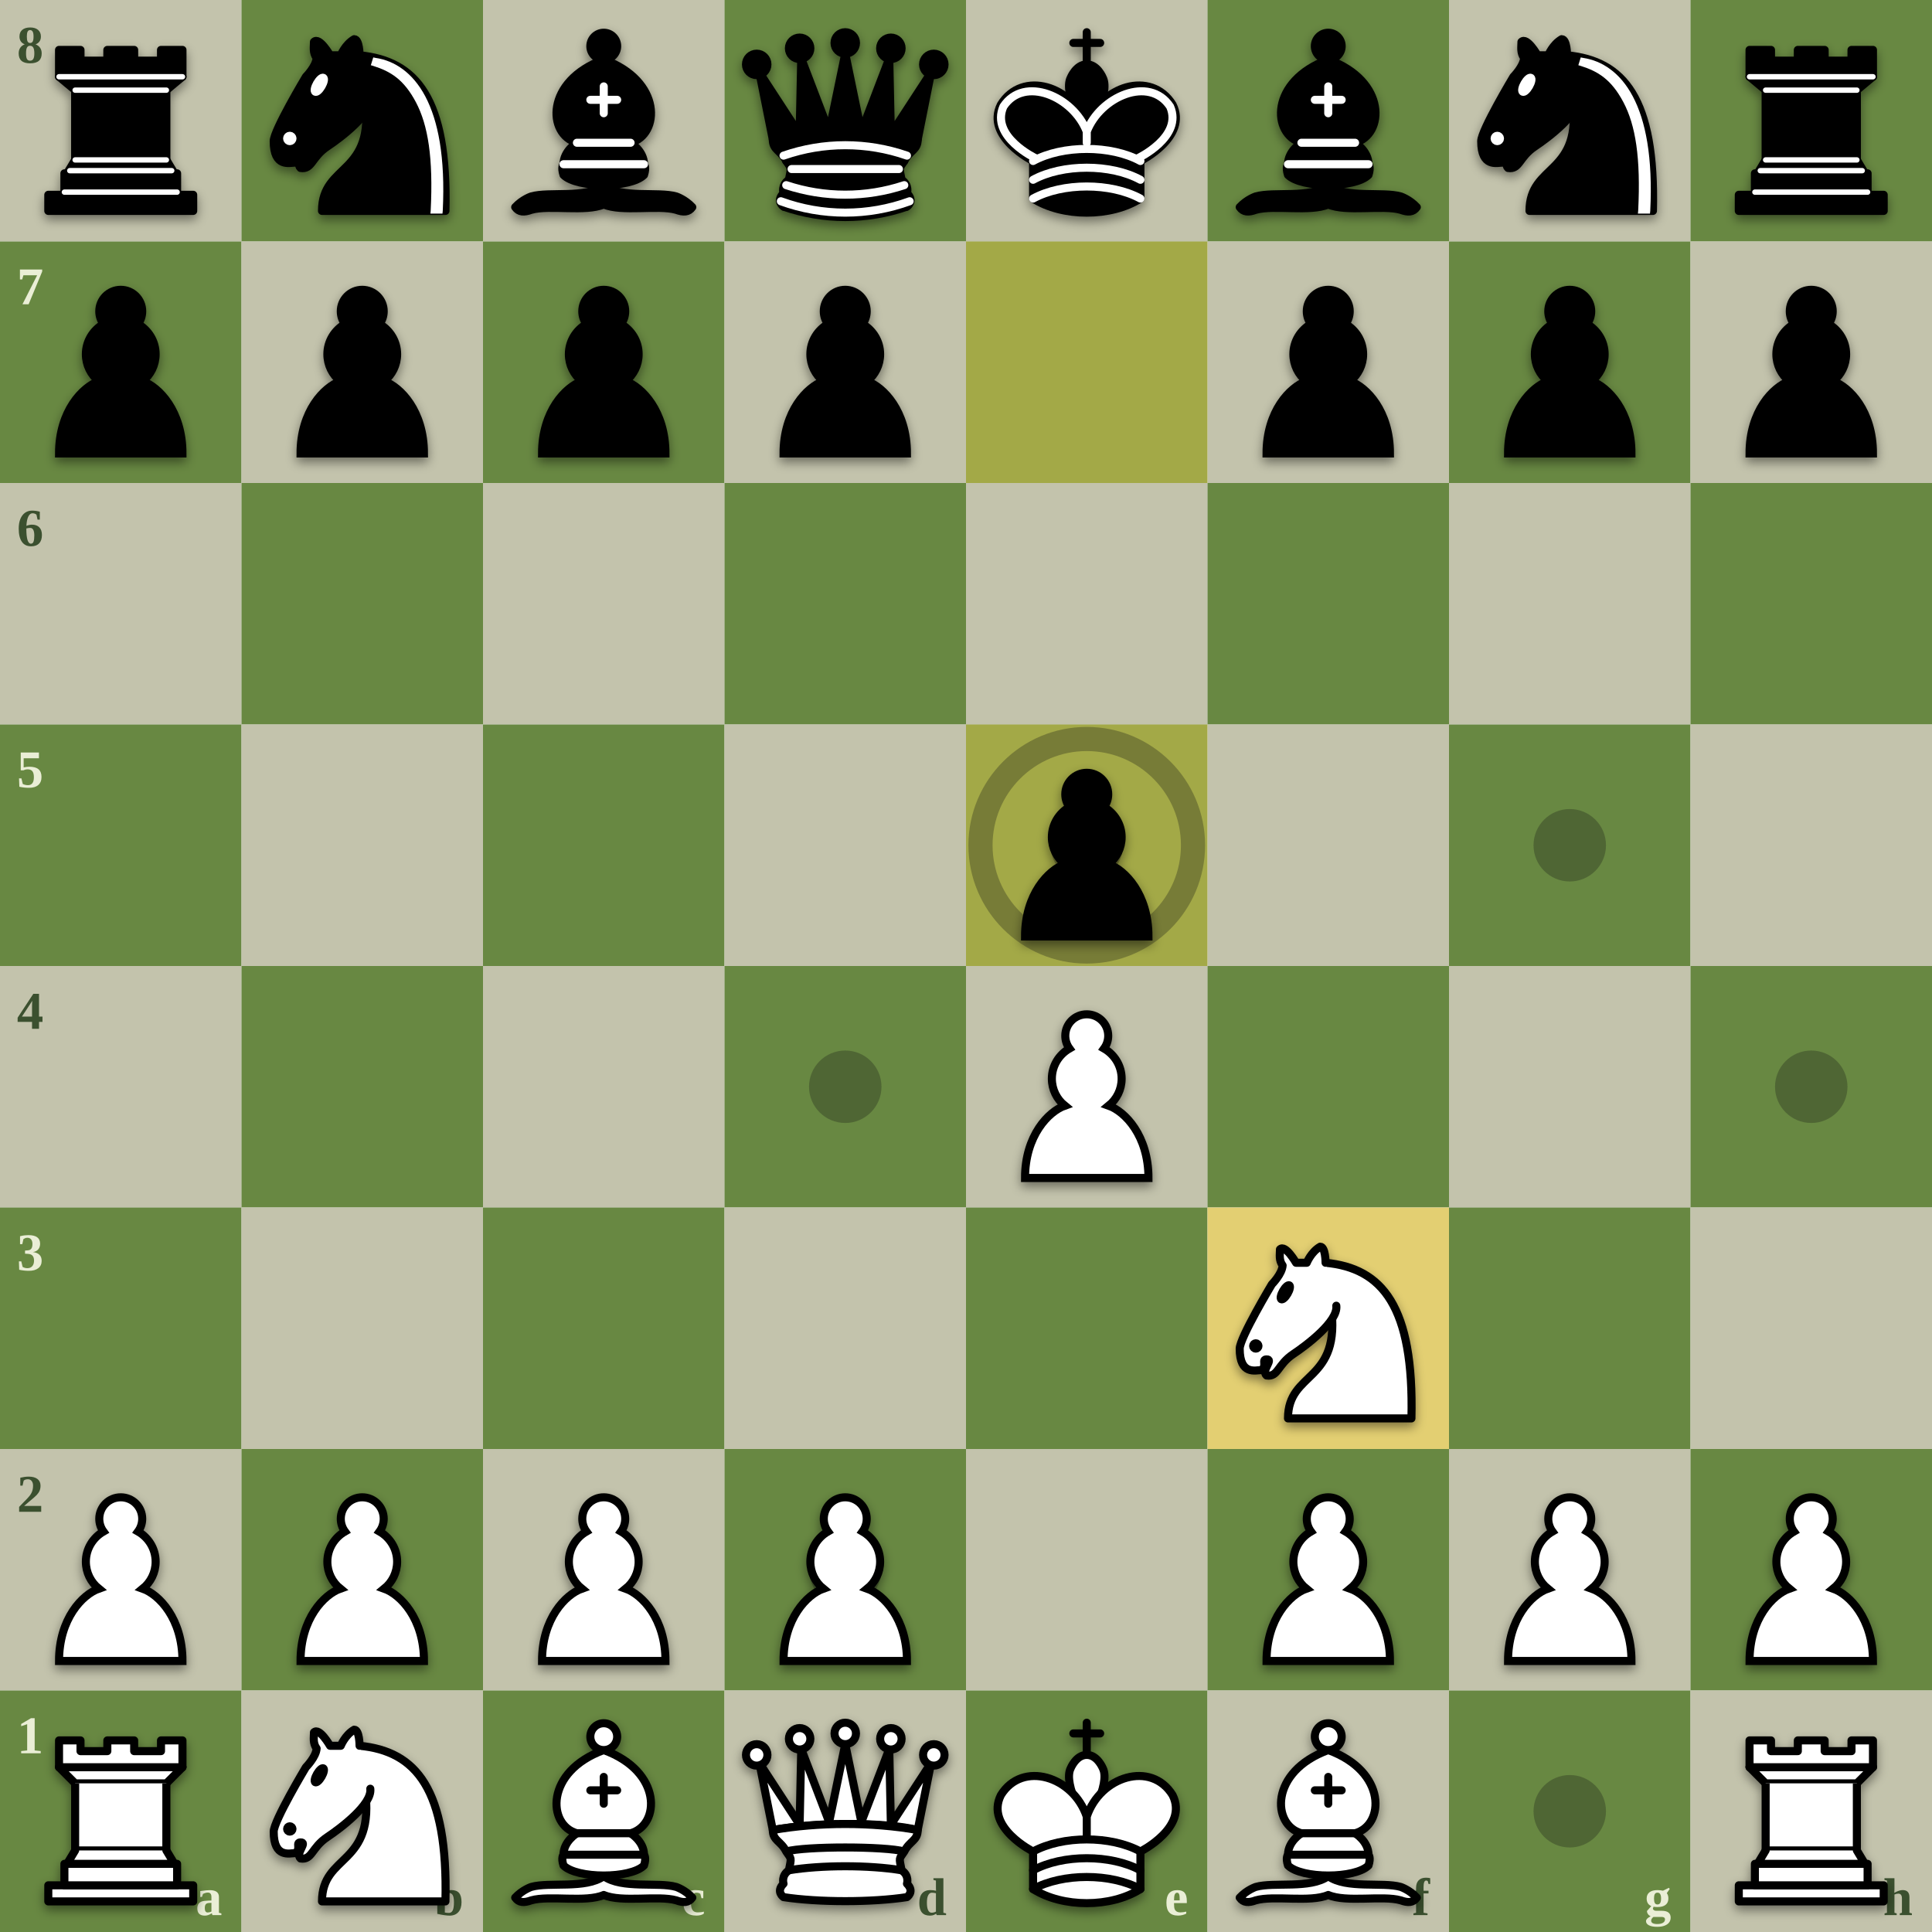
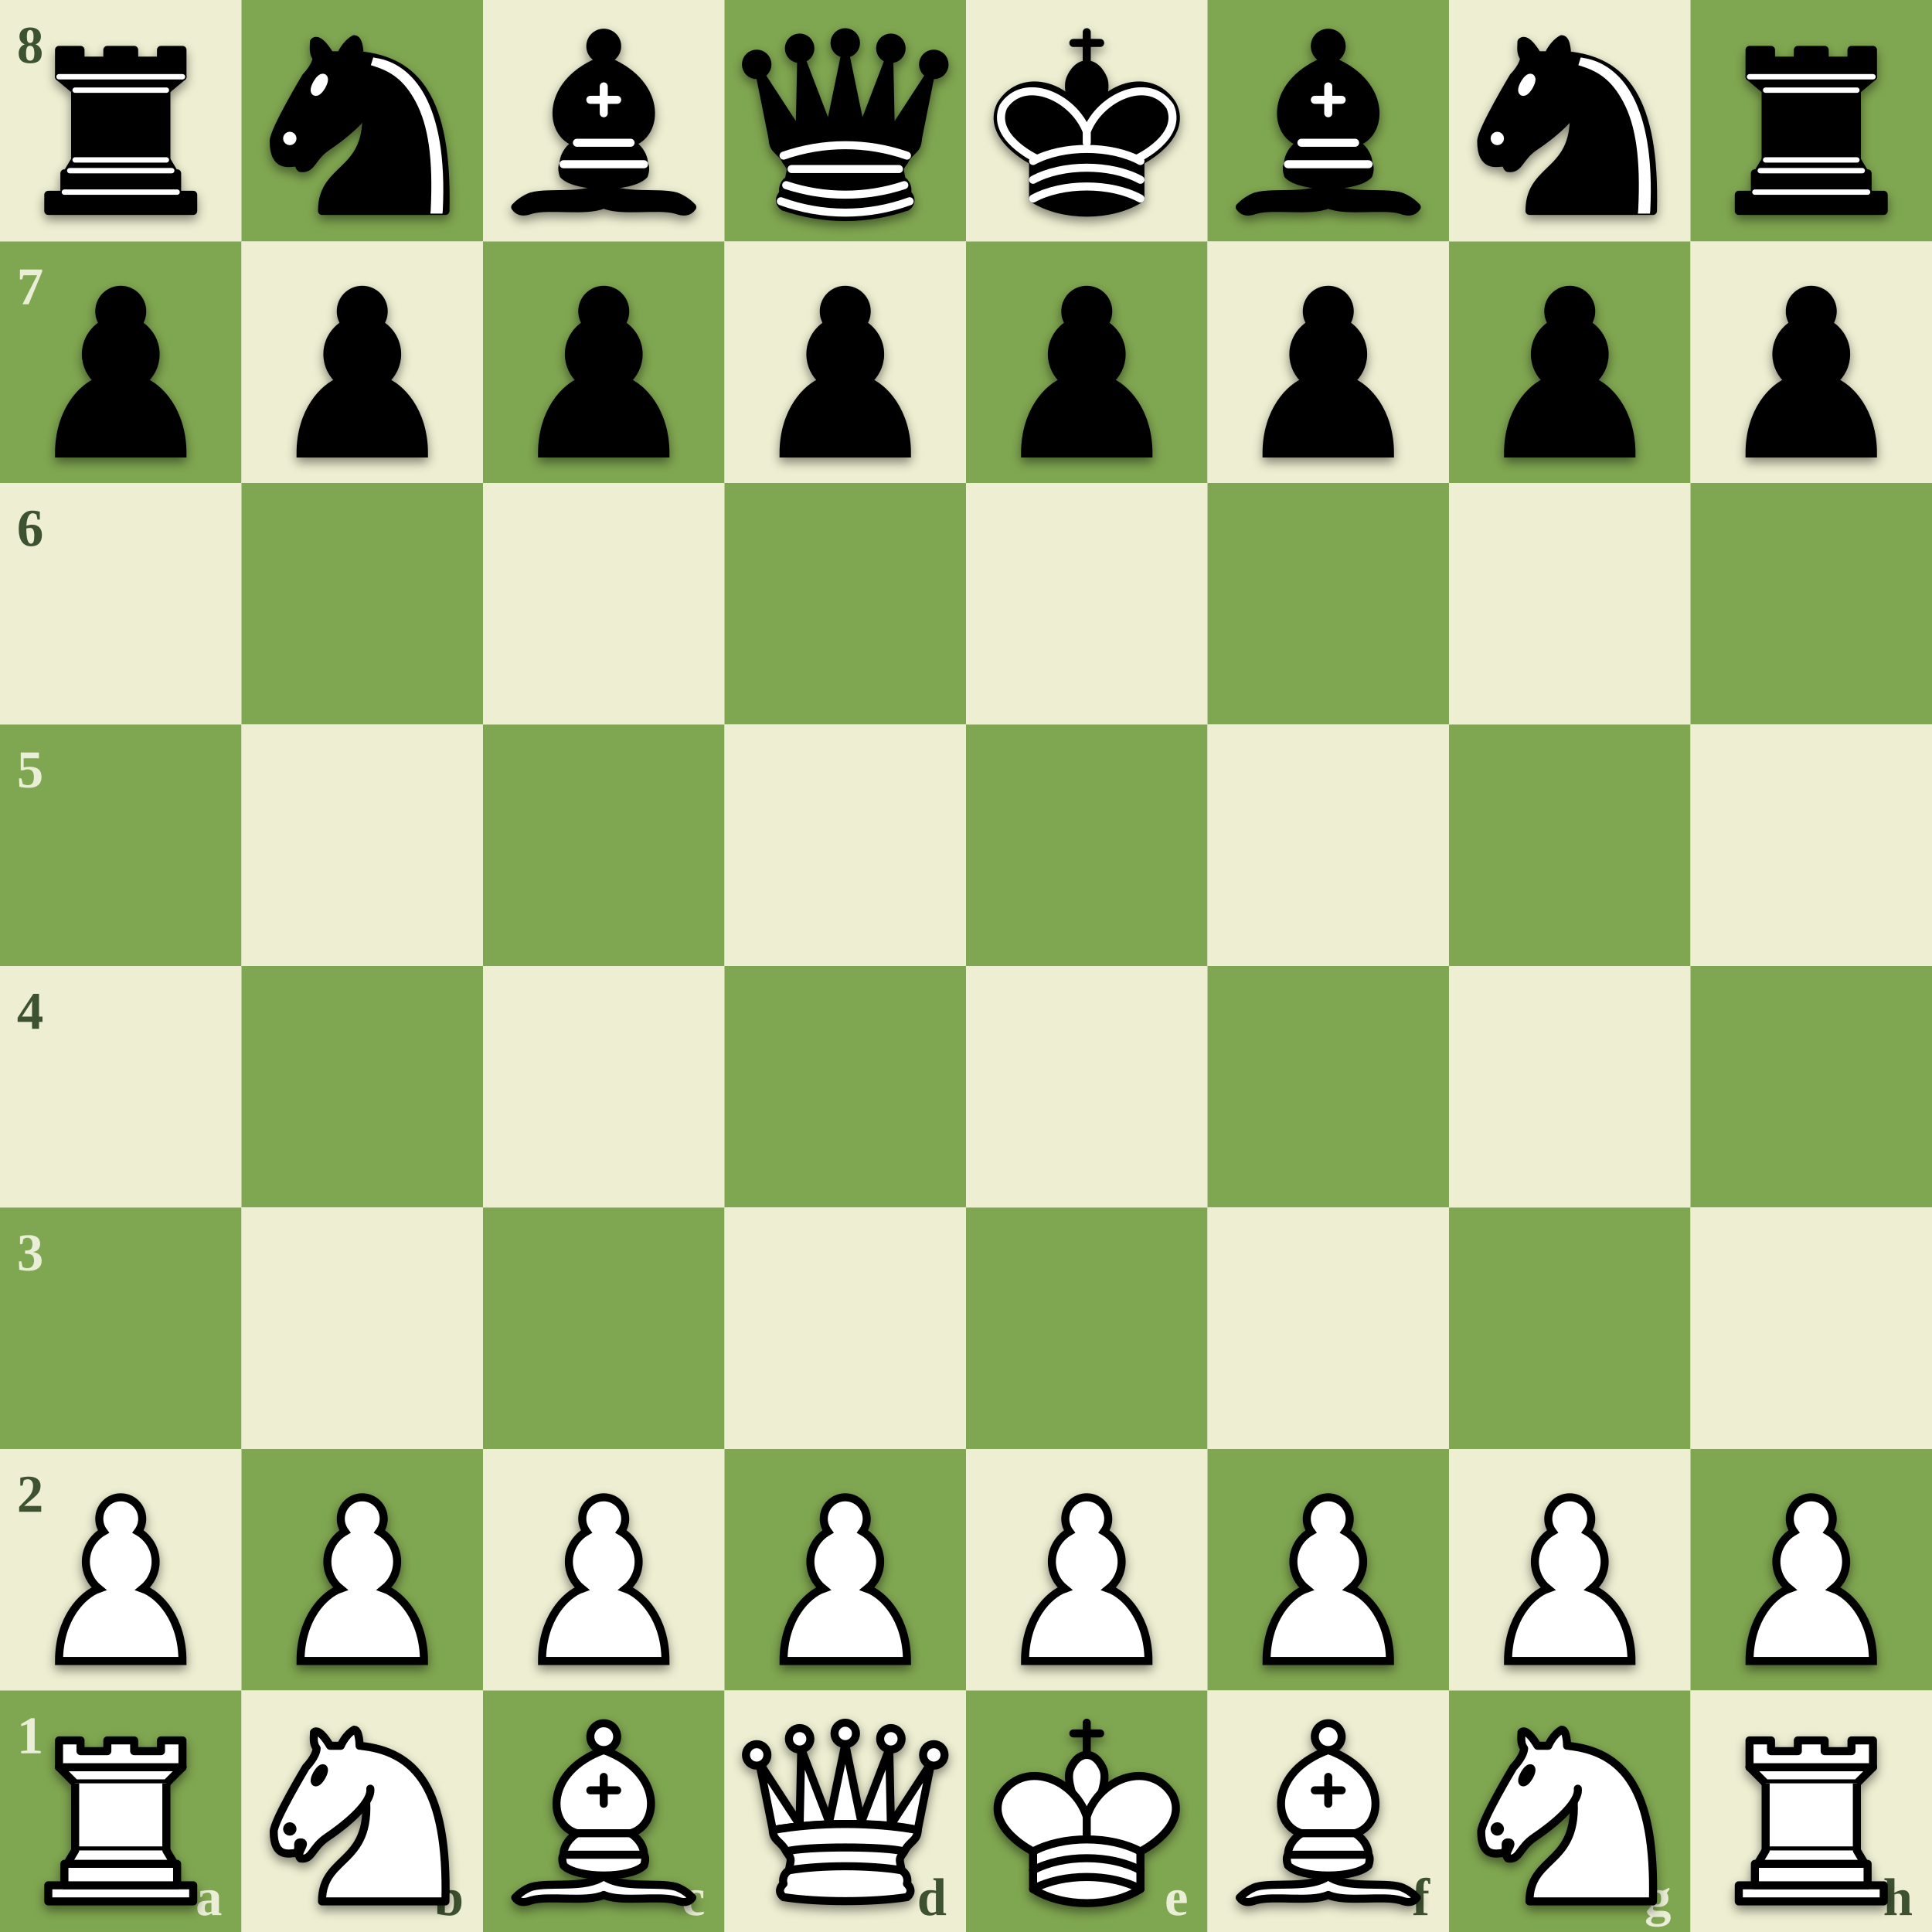
<svg xmlns="http://www.w3.org/2000/svg" viewBox="0 0 800 800" class="board-svg">
  <defs>
    <symbol id="pwk" viewBox="0 0 45 45">
      <g fill="none" fill-rule="evenodd" stroke="#000" stroke-linecap="round" stroke-linejoin="round" stroke-width="1.5">
        <path stroke-linejoin="miter" d="M22.5 11.63V6M20 8h5" />
        <path fill="#fff" stroke-linecap="butt" stroke-linejoin="miter" d="M22.5 25s4.5-7.5 3-10.5c0 0-1-2.5-3-2.5s-3 2.5-3 2.5c-1.5 3 3 10.5 3 10.5" />
        <path fill="#fff" d="M12.5 37c5.5 3.5 14.5 3.5 20 0v-7s9-4.5 6-10.5c-4-6.5-13.5-3.5-16 4V27v-3.5c-2.5-7.5-12-10.5-16-4-3 6 6 10.5 6 10.5v7" />
        <path d="M12.5 30c5.5-3 14.5-3 20 0m-20 3.5c5.5-3 14.5-3 20 0m-20 3.5c5.5-3 14.5-3 20 0" />
      </g>
    </symbol>
    <symbol id="pwq" viewBox="0 0 45 45">
      <g style="fill:#ffffff;stroke:#000000;stroke-width:1.5;stroke-linejoin:round">
        <path d="M 9,26 C 17.5,24.5 30,24.5 36,26 L 38.5,13.5 L 31,25 L 30.7,10.9 L 25.5,24.5 L 22.5,10 L 19.5,24.5 L 14.3,10.9 L 14,25 L 6.5,13.5 L 9,26 z" />
        <path d="M 9,26 C 9,28 10.5,28 11.5,30 C 12.5,31.5 12.5,31 12,33.5 C 10.5,34.5 11,36 11,36 C 9.5,37.5 11,38.5 11,38.5 C 17.5,39.5 27.5,39.5 34,38.5 C 34,38.5 35.5,37.5 34,36 C 34,36 34.5,34.5 33,33.5 C 32.5,31 32.5,31.5 33.5,30 C 34.5,28 36,28 36,26 C 27.5,24.5 17.5,24.5 9,26 z" />
        <path d="M 11.5,30 C 15,29 30,29 33.5,30" style="fill:none" />
        <path d="M 12,33.5 C 18,32.5 27,32.5 33,33.5" style="fill:none" />
        <circle cx="6" cy="12" r="2" />
        <circle cx="14" cy="9" r="2" />
        <circle cx="22.5" cy="8" r="2" />
        <circle cx="31" cy="9" r="2" />
        <circle cx="39" cy="12" r="2" />
      </g>
    </symbol>
    <symbol id="pwr" viewBox="0 0 45 45">
      <g style="opacity:1; fill:#ffffff; fill-opacity:1; fill-rule:evenodd; stroke:#000000; stroke-width:1.5; stroke-linecap:round;stroke-linejoin:round;stroke-miterlimit:4; stroke-dasharray:none; stroke-opacity:1;" transform="translate(0,0.3)">
        <path d="M 9,39 L 36,39 L 36,36 L 9,36 L 9,39 z " style="stroke-linecap:butt;" />
        <path d="M 12,36 L 12,32 L 33,32 L 33,36 L 12,36 z " style="stroke-linecap:butt;" />
        <path d="M 11,14 L 11,9 L 15,9 L 15,11 L 20,11 L 20,9 L 25,9 L 25,11 L 30,11 L 30,9 L 34,9 L 34,14" style="stroke-linecap:butt;" />
        <path d="M 34,14 L 31,17 L 14,17 L 11,14" />
        <path d="M 31,17 L 31,29.5 L 14,29.5 L 14,17" style="stroke-linecap:butt; stroke-linejoin:miter;" />
        <path d="M 31,29.5 L 32.5,32 L 12.5,32 L 14,29.5" />
        <path d="M 11,14 L 34,14" style="fill:none; stroke:#000000; stroke-linejoin:miter;" />
      </g>
    </symbol>
    <symbol id="pwb" viewBox="0 0 45 45">
      <g style="opacity:1; fill:none; fill-rule:evenodd; fill-opacity:1; stroke:#000000; stroke-width:1.5; stroke-linecap:round; stroke-linejoin:round; stroke-miterlimit:4; stroke-dasharray:none; stroke-opacity:1;" transform="translate(0,0.6)">
        <g style="fill:#ffffff; stroke:#000000; stroke-linecap:butt;">
          <path d="M 9,36 C 12.39,35.03 19.11,36.43 22.5,34 C 25.89,36.43 32.61,35.03 36,36 C 36,36 37.65,36.54 39,38 C 38.32,38.97 37.35,38.99 36,38.5 C 32.61,37.53 25.89,38.96 22.5,37.5 C 19.11,38.96 12.39,37.53 9,38.5 C 7.65,38.99 6.68,38.97 6,38 C 7.35,36.54 9,36 9,36 z" />
          <path d="M 15,32 C 17.5,34.5 27.5,34.5 30,32 C 30.5,30.5 30,30 30,30 C 30,27.5 27.5,26 27.5,26 C 33,24.5 33.5,14.5 22.5,10.5 C 11.5,14.5 12,24.5 17.5,26 C 17.5,26 15,27.5 15,30 C 15,30 14.5,30.5 15,32 z" />
          <path d="M 25 8 A 2.5 2.5 0 1 1  20,8 A 2.5 2.5 0 1 1  25 8 z" />
        </g>
        <path d="M 17.5,26 L 27.5,26 M 15,30 L 30,30 M 22.5,15.5 L 22.5,20.5 M 20,18 L 25,18" style="fill:none; stroke:#000000; stroke-linejoin:miter;" />
      </g>
    </symbol>
    <symbol id="pwn" viewBox="0 0 45 45">
      <g style="opacity:1; fill:none; fill-opacity:1; fill-rule:evenodd; stroke:#000000; stroke-width:1.5; stroke-linecap:round;stroke-linejoin:round;stroke-miterlimit:4; stroke-dasharray:none; stroke-opacity:1;" transform="translate(0,0.3)">
        <path d="M 22,10 C 32.5,11 38.5,18 38,39 L 15,39 C 15,30 25,32.5 23,18" style="fill:#ffffff; stroke:#000000;" />
        <path d="M 24,18 C 24.38,20.91 18.45,25.37 16,27 C 13,29 13.18,31.34 11,31 C 9.958,30.06 12.41,27.96 11,28 C 10,28 11.19,29.23 10,30 C 9,30 5.997,31 6,26 C 6,24 12,14 12,14 C 12,14 13.89,12.1 14,10.5 C 13.27,9.506 13.5,8.5 13.5,7.5 C 14.5,6.5 16.5,10 16.5,10 L 18.5,10 C 18.5,10 19.28,8.008 21,7 C 22,7 22,10 22,10" style="fill:#ffffff; stroke:#000000;" />
        <path d="M 9.5 25.5 A 0.5 0.5 0 1 1 8.5,25.5 A 0.5 0.5 0 1 1 9.5 25.5 z" style="fill:#000000; stroke:#000000;" />
        <path d="M 15 15.5 A 0.5 1.5 0 1 1  14,15.5 A 0.5 1.5 0 1 1  15 15.5 z" transform="matrix(0.866,0.5,-0.5,0.866,9.693,-5.173)" style="fill:#000000; stroke:#000000;" />
      </g>
    </symbol>
    <symbol id="pwp" viewBox="0 0 45 45">
      <path d="m 22.5,9 c -2.21,0 -4,1.79 -4,4 0,0.89 0.29,1.71 0.78,2.38 C 17.33,16.5 16,18.59 16,21 c 0,2.03 0.94,3.84 2.41,5.03 C 15.41,27.09 11,31.58 11,39.5 H 34 C 34,31.58 29.59,27.09 26.59,26.03 28.06,24.84 29,23.03 29,21 29,18.59 27.67,16.5 25.72,15.38 26.21,14.71 26.5,13.89 26.5,13 c 0,-2.21 -1.79,-4 -4,-4 z" style="opacity:1; fill:#ffffff; fill-opacity:1; fill-rule:nonzero; stroke:#000000; stroke-width:1.5; stroke-linecap:round; stroke-linejoin:miter; stroke-miterlimit:4; stroke-dasharray:none; stroke-opacity:1;" />
    </symbol>
    <symbol id="pbk" viewBox="0 0 45 45">
      <g style="fill:none; fill-opacity:1; fill-rule:evenodd; stroke:#000000; stroke-width:1.5; stroke-linecap:round;stroke-linejoin:round;stroke-miterlimit:4; stroke-dasharray:none; stroke-opacity:1;">
        <path d="M 22.5,11.63 L 22.5,6" style="fill:none; stroke:#000000; stroke-linejoin:miter;" id="path6570" />
        <path d="M 22.5,25 C 22.5,25 27,17.5 25.5,14.5 C 25.5,14.5 24.5,12 22.5,12 C 20.5,12 19.5,14.5 19.5,14.5 C 18,17.5 22.5,25 22.5,25" style="fill:#000000;fill-opacity:1; stroke-linecap:butt; stroke-linejoin:miter;" />
        <path d="M 12.5,37 C 18,40.5 27,40.5 32.5,37 L 32.5,30 C 32.5,30 41.5,25.5 38.5,19.5 C 34.5,13 25,16 22.5,23.5 L 22.5,27 L 22.5,23.5 C 20,16 10.5,13 6.5,19.5 C 3.5,25.5 12.5,30 12.5,30 L 12.5,37" style="fill:#000000; stroke:#000000;" />
        <path d="M 20,8 L 25,8" style="fill:none; stroke:#000000; stroke-linejoin:miter;" />
        <path d="M 32,29.5 C 32,29.5 40.5,25.5 38.03,19.85 C 34.15,14 25,18 22.5,24.5 L 22.5,26.6 L 22.5,24.5 C 20,18 10.85,14 6.97,19.85 C 4.5,25.5 13,29.5 13,29.5" style="fill:none; stroke:#ffffff;" />
        <path d="M 12.5,30 C 18,27 27,27 32.5,30 M 12.5,33.5 C 18,30.5 27,30.5 32.5,33.5 M 12.5,37 C 18,34 27,34 32.5,37" style="fill:none; stroke:#ffffff;" />
      </g>
    </symbol>
    <symbol id="pbq" viewBox="0 0 45 45">
      <g style="fill:#000000;stroke:#000000;stroke-width:1.5; stroke-linecap:round;stroke-linejoin:round">
        <path d="M 9,26 C 17.5,24.5 30,24.5 36,26 L 38.5,13.5 L 31,25 L 30.7,10.9 L 25.5,24.5 L 22.5,10 L 19.5,24.5 L 14.3,10.9 L 14,25 L 6.5,13.5 L 9,26 z" style="stroke-linecap:butt;fill:#000000" />
        <path d="m 9,26 c 0,2 1.5,2 2.5,4 1,1.5 1,1 0.5,3.5 -1.5,1 -1,2.5 -1,2.5 -1.5,1.5 0,2.5 0,2.5 6.5,1 16.5,1 23,0 0,0 1.5,-1 0,-2.5 0,0 0.5,-1.5 -1,-2.5 -0.5,-2.5 -0.5,-2 0.5,-3.5 1,-2 2.5,-2 2.5,-4 -8.5,-1.5 -18.5,-1.5 -27,0 z" />
        <path d="M 11.5,30 C 15,29 30,29 33.5,30" />
        <path d="m 12,33.5 c 6,-1 15,-1 21,0" />
        <circle cx="6" cy="12" r="2" />
        <circle cx="14" cy="9" r="2" />
        <circle cx="22.5" cy="8" r="2" />
        <circle cx="31" cy="9" r="2" />
        <circle cx="39" cy="12" r="2" />
        <path d="M 11,38.5 A 35,35 1 0 0 34,38.5" style="fill:none; stroke:#000000;stroke-linecap:butt;" />
        <g style="fill:none; stroke:#ffffff;">
          <path d="M 11,29 A 35,35 1 0 1 34,29" />
          <path d="M 12.5,31.5 L 32.5,31.5" />
          <path d="M 11.5,34.5 A 35,35 1 0 0 33.5,34.5" />
          <path d="M 10.5,37.5 A 35,35 1 0 0 34.5,37.5" />
        </g>
      </g>
    </symbol>
    <symbol id="pbr" viewBox="0 0 45 45">
      <g style="opacity:1; fill:#000000; fill-opacity:1; fill-rule:evenodd; stroke:#000000; stroke-width:1.5; stroke-linecap:round;stroke-linejoin:round;stroke-miterlimit:4; stroke-dasharray:none; stroke-opacity:1;" transform="translate(0,0.3)">
        <path d="M 9,39 L 36,39 L 36,36 L 9,36 L 9,39 z " style="stroke-linecap:butt;" />
        <path d="M 12.5,32 L 14,29.5 L 31,29.5 L 32.5,32 L 12.5,32 z " style="stroke-linecap:butt;" />
        <path d="M 12,36 L 12,32 L 33,32 L 33,36 L 12,36 z " style="stroke-linecap:butt;" />
        <path d="M 14,29.5 L 14,16.5 L 31,16.5 L 31,29.5 L 14,29.5 z " style="stroke-linecap:butt;stroke-linejoin:miter;" />
        <path d="M 14,16.5 L 11,14 L 34,14 L 31,16.5 L 14,16.5 z " style="stroke-linecap:butt;" />
        <path d="M 11,14 L 11,9 L 15,9 L 15,11 L 20,11 L 20,9 L 25,9 L 25,11 L 30,11 L 30,9 L 34,9 L 34,14 L 11,14 z " style="stroke-linecap:butt;" />
        <path d="M 12,35.5 L 33,35.5 L 33,35.5" style="fill:none; stroke:#ffffff; stroke-width:1; stroke-linejoin:miter;" />
        <path d="M 13,31.5 L 32,31.5" style="fill:none; stroke:#ffffff; stroke-width:1; stroke-linejoin:miter;" />
        <path d="M 14,29.5 L 31,29.5" style="fill:none; stroke:#ffffff; stroke-width:1; stroke-linejoin:miter;" />
        <path d="M 14,16.5 L 31,16.5" style="fill:none; stroke:#ffffff; stroke-width:1; stroke-linejoin:miter;" />
        <path d="M 11,14 L 34,14" style="fill:none; stroke:#ffffff; stroke-width:1; stroke-linejoin:miter;" />
      </g>
    </symbol>
    <symbol id="pbb" viewBox="0 0 45 45">
      <g style="opacity:1; fill:none; fill-rule:evenodd; fill-opacity:1; stroke:#000000; stroke-width:1.5; stroke-linecap:round; stroke-linejoin:round; stroke-miterlimit:4; stroke-dasharray:none; stroke-opacity:1;" transform="translate(0,0.6)">
        <g style="fill:#000000; stroke:#000000; stroke-linecap:butt;">
          <path d="M 9,36 C 12.39,35.03 19.11,36.43 22.5,34 C 25.89,36.43 32.61,35.03 36,36 C 36,36 37.65,36.54 39,38 C 38.32,38.97 37.35,38.99 36,38.5 C 32.61,37.53 25.89,38.96 22.5,37.5 C 19.11,38.96 12.39,37.53 9,38.5 C 7.65,38.99 6.68,38.97 6,38 C 7.35,36.54 9,36 9,36 z" />
          <path d="M 15,32 C 17.5,34.5 27.5,34.5 30,32 C 30.5,30.5 30,30 30,30 C 30,27.5 27.5,26 27.5,26 C 33,24.5 33.5,14.5 22.5,10.5 C 11.5,14.5 12,24.5 17.5,26 C 17.5,26 15,27.5 15,30 C 15,30 14.5,30.5 15,32 z" />
          <path d="M 25 8 A 2.5 2.5 0 1 1  20,8 A 2.5 2.5 0 1 1  25 8 z" />
        </g>
        <path d="M 17.5,26 L 27.5,26 M 15,30 L 30,30 M 22.5,15.5 L 22.5,20.5 M 20,18 L 25,18" style="fill:none; stroke:#ffffff; stroke-linejoin:miter;" />
      </g>
    </symbol>
    <symbol id="pbn" viewBox="0 0 45 45">
      <g style="opacity:1; fill:none; fill-opacity:1; fill-rule:evenodd; stroke:#000000; stroke-width:1.5; stroke-linecap:round;stroke-linejoin:round;stroke-miterlimit:4; stroke-dasharray:none; stroke-opacity:1;" transform="translate(0,0.3)">
        <path d="M 22,10 C 32.5,11 38.5,18 38,39 L 15,39 C 15,30 25,32.5 23,18" style="fill:#000000; stroke:#000000;" />
        <path d="M 24,18 C 24.38,20.91 18.45,25.37 16,27 C 13,29 13.18,31.34 11,31 C 9.958,30.06 12.41,27.96 11,28 C 10,28 11.19,29.23 10,30 C 9,30 5.997,31 6,26 C 6,24 12,14 12,14 C 12,14 13.89,12.1 14,10.5 C 13.27,9.506 13.5,8.5 13.5,7.5 C 14.5,6.5 16.5,10 16.5,10 L 18.5,10 C 18.5,10 19.28,8.008 21,7 C 22,7 22,10 22,10" style="fill:#000000; stroke:#000000;" />
        <path d="M 9.5 25.5 A 0.5 0.5 0 1 1 8.5,25.5 A 0.5 0.5 0 1 1 9.5 25.5 z" style="fill:#ffffff; stroke:#ffffff;" />
        <path d="M 15 15.5 A 0.5 1.5 0 1 1  14,15.5 A 0.5 1.5 0 1 1  15 15.5 z" transform="matrix(0.866,0.5,-0.5,0.866,9.693,-5.173)" style="fill:#ffffff; stroke:#ffffff;" />
        <path d="M 24.55,10.4 L 24.1,11.85 L 24.6,12 C 27.75,13 30.25,14.49 32.5,18.75 C 34.75,23.01 35.75,29.06 35.25,39 L 35.2,39.5 L 37.45,39.5 L 37.5,39 C 38,28.94 36.62,22.15 34.25,17.66 C 31.88,13.17 28.46,11.02 25.06,10.5 L 24.55,10.4 z " style="fill:#ffffff; stroke:none;" />
      </g>
    </symbol>
    <symbol id="pbp" viewBox="0 0 45 45">
      <path d="m 22.5,9 c -2.21,0 -4,1.79 -4,4 0,0.89 0.29,1.71 0.78,2.38 C 17.33,16.5 16,18.59 16,21 c 0,2.03 0.94,3.84 2.41,5.03 C 15.41,27.09 11,31.58 11,39.5 H 34 C 34,31.58 29.59,27.09 26.59,26.03 28.06,24.84 29,23.03 29,21 29,18.59 27.67,16.5 25.72,15.38 26.21,14.71 26.5,13.89 26.5,13 c 0,-2.21 -1.79,-4 -4,-4 z" style="opacity:1; fill:#000000; fill-opacity:1; fill-rule:nonzero; stroke:#000000; stroke-width:1.5; stroke-linecap:round; stroke-linejoin:miter; stroke-miterlimit:4; stroke-dasharray:none; stroke-opacity:1;" />
    </symbol>
  </defs>
  <g class="sq-layer">
-     <rect x="0" y="0" width="100" height="100" fill="#c3c3ac" />
-     <text x="7" y="26" font-size="22" font-weight="700" fill="#3b502f" class="coord">8</text>
-     <rect x="100" y="0" width="100" height="100" fill="#688842" />
-     <rect x="200" y="0" width="100" height="100" fill="#c3c3ac" />
-     <rect x="300" y="0" width="100" height="100" fill="#688842" />
-     <rect x="400" y="0" width="100" height="100" fill="#c3c3ac" />
-     <rect x="500" y="0" width="100" height="100" fill="#688842" />
-     <rect x="600" y="0" width="100" height="100" fill="#c3c3ac" />
-     <rect x="700" y="0" width="100" height="100" fill="#688842" />
-     <rect x="0" y="100" width="100" height="100" fill="#688842" />
+     <rect x="0" y="0" width="100" height="100" fill="#EEEED2" />
+     <text x="7" y="26" font-size="22" font-weight="700" fill="#3d5230" class="coord">8</text>
+     <rect x="100" y="0" width="100" height="100" fill="#7FA650" />
+     <rect x="200" y="0" width="100" height="100" fill="#EEEED2" />
+     <rect x="300" y="0" width="100" height="100" fill="#7FA650" />
+     <rect x="400" y="0" width="100" height="100" fill="#EEEED2" />
+     <rect x="500" y="0" width="100" height="100" fill="#7FA650" />
+     <rect x="600" y="0" width="100" height="100" fill="#EEEED2" />
+     <rect x="700" y="0" width="100" height="100" fill="#7FA650" />
+     <rect x="0" y="100" width="100" height="100" fill="#7FA650" />
    <text x="7" y="126" font-size="22" font-weight="700" fill="#eaeed6" class="coord">7</text>
-     <rect x="100" y="100" width="100" height="100" fill="#c3c3ac" />
-     <rect x="200" y="100" width="100" height="100" fill="#688842" />
-     <rect x="300" y="100" width="100" height="100" fill="#c3c3ac" />
-     <rect x="400" y="100" width="100" height="100" fill="#688842" />
-     <rect x="500" y="100" width="100" height="100" fill="#c3c3ac" />
-     <rect x="600" y="100" width="100" height="100" fill="#688842" />
-     <rect x="700" y="100" width="100" height="100" fill="#c3c3ac" />
-     <rect x="0" y="200" width="100" height="100" fill="#c3c3ac" />
-     <text x="7" y="226" font-size="22" font-weight="700" fill="#3b502f" class="coord">6</text>
-     <rect x="100" y="200" width="100" height="100" fill="#688842" />
-     <rect x="200" y="200" width="100" height="100" fill="#c3c3ac" />
-     <rect x="300" y="200" width="100" height="100" fill="#688842" />
-     <rect x="400" y="200" width="100" height="100" fill="#c3c3ac" />
-     <rect x="500" y="200" width="100" height="100" fill="#688842" />
-     <rect x="600" y="200" width="100" height="100" fill="#c3c3ac" />
-     <rect x="700" y="200" width="100" height="100" fill="#688842" />
-     <rect x="0" y="300" width="100" height="100" fill="#688842" />
+     <rect x="100" y="100" width="100" height="100" fill="#EEEED2" />
+     <rect x="200" y="100" width="100" height="100" fill="#7FA650" />
+     <rect x="300" y="100" width="100" height="100" fill="#EEEED2" />
+     <rect x="400" y="100" width="100" height="100" fill="#7FA650" />
+     <rect x="500" y="100" width="100" height="100" fill="#EEEED2" />
+     <rect x="600" y="100" width="100" height="100" fill="#7FA650" />
+     <rect x="700" y="100" width="100" height="100" fill="#EEEED2" />
+     <rect x="0" y="200" width="100" height="100" fill="#EEEED2" />
+     <text x="7" y="226" font-size="22" font-weight="700" fill="#3d5230" class="coord">6</text>
+     <rect x="100" y="200" width="100" height="100" fill="#7FA650" />
+     <rect x="200" y="200" width="100" height="100" fill="#EEEED2" />
+     <rect x="300" y="200" width="100" height="100" fill="#7FA650" />
+     <rect x="400" y="200" width="100" height="100" fill="#EEEED2" />
+     <rect x="500" y="200" width="100" height="100" fill="#7FA650" />
+     <rect x="600" y="200" width="100" height="100" fill="#EEEED2" />
+     <rect x="700" y="200" width="100" height="100" fill="#7FA650" />
+     <rect x="0" y="300" width="100" height="100" fill="#7FA650" />
    <text x="7" y="326" font-size="22" font-weight="700" fill="#eaeed6" class="coord">5</text>
-     <rect x="100" y="300" width="100" height="100" fill="#c3c3ac" />
-     <rect x="200" y="300" width="100" height="100" fill="#688842" />
-     <rect x="300" y="300" width="100" height="100" fill="#c3c3ac" />
-     <rect x="400" y="300" width="100" height="100" fill="#688842" />
-     <rect x="500" y="300" width="100" height="100" fill="#c3c3ac" />
-     <rect x="600" y="300" width="100" height="100" fill="#688842" />
-     <rect x="700" y="300" width="100" height="100" fill="#c3c3ac" />
-     <rect x="0" y="400" width="100" height="100" fill="#c3c3ac" />
-     <text x="7" y="426" font-size="22" font-weight="700" fill="#3b502f" class="coord">4</text>
-     <rect x="100" y="400" width="100" height="100" fill="#688842" />
-     <rect x="200" y="400" width="100" height="100" fill="#c3c3ac" />
-     <rect x="300" y="400" width="100" height="100" fill="#688842" />
-     <rect x="400" y="400" width="100" height="100" fill="#c3c3ac" />
-     <rect x="500" y="400" width="100" height="100" fill="#688842" />
-     <rect x="600" y="400" width="100" height="100" fill="#c3c3ac" />
-     <rect x="700" y="400" width="100" height="100" fill="#688842" />
-     <rect x="0" y="500" width="100" height="100" fill="#688842" />
+     <rect x="100" y="300" width="100" height="100" fill="#EEEED2" />
+     <rect x="200" y="300" width="100" height="100" fill="#7FA650" />
+     <rect x="300" y="300" width="100" height="100" fill="#EEEED2" />
+     <rect x="400" y="300" width="100" height="100" fill="#7FA650" />
+     <rect x="500" y="300" width="100" height="100" fill="#EEEED2" />
+     <rect x="600" y="300" width="100" height="100" fill="#7FA650" />
+     <rect x="700" y="300" width="100" height="100" fill="#EEEED2" />
+     <rect x="0" y="400" width="100" height="100" fill="#EEEED2" />
+     <text x="7" y="426" font-size="22" font-weight="700" fill="#3d5230" class="coord">4</text>
+     <rect x="100" y="400" width="100" height="100" fill="#7FA650" />
+     <rect x="200" y="400" width="100" height="100" fill="#EEEED2" />
+     <rect x="300" y="400" width="100" height="100" fill="#7FA650" />
+     <rect x="400" y="400" width="100" height="100" fill="#EEEED2" />
+     <rect x="500" y="400" width="100" height="100" fill="#7FA650" />
+     <rect x="600" y="400" width="100" height="100" fill="#EEEED2" />
+     <rect x="700" y="400" width="100" height="100" fill="#7FA650" />
+     <rect x="0" y="500" width="100" height="100" fill="#7FA650" />
    <text x="7" y="526" font-size="22" font-weight="700" fill="#eaeed6" class="coord">3</text>
-     <rect x="100" y="500" width="100" height="100" fill="#c3c3ac" />
-     <rect x="200" y="500" width="100" height="100" fill="#688842" />
-     <rect x="300" y="500" width="100" height="100" fill="#c3c3ac" />
-     <rect x="400" y="500" width="100" height="100" fill="#688842" />
-     <rect x="500" y="500" width="100" height="100" fill="#c3c3ac" />
-     <rect x="600" y="500" width="100" height="100" fill="#688842" />
-     <rect x="700" y="500" width="100" height="100" fill="#c3c3ac" />
-     <rect x="0" y="600" width="100" height="100" fill="#c3c3ac" />
-     <text x="7" y="626" font-size="22" font-weight="700" fill="#3b502f" class="coord">2</text>
-     <rect x="100" y="600" width="100" height="100" fill="#688842" />
-     <rect x="200" y="600" width="100" height="100" fill="#c3c3ac" />
-     <rect x="300" y="600" width="100" height="100" fill="#688842" />
-     <rect x="400" y="600" width="100" height="100" fill="#c3c3ac" />
-     <rect x="500" y="600" width="100" height="100" fill="#688842" />
-     <rect x="600" y="600" width="100" height="100" fill="#c3c3ac" />
-     <rect x="700" y="600" width="100" height="100" fill="#688842" />
-     <rect x="0" y="700" width="100" height="100" fill="#688842" />
+     <rect x="100" y="500" width="100" height="100" fill="#EEEED2" />
+     <rect x="200" y="500" width="100" height="100" fill="#7FA650" />
+     <rect x="300" y="500" width="100" height="100" fill="#EEEED2" />
+     <rect x="400" y="500" width="100" height="100" fill="#7FA650" />
+     <rect x="500" y="500" width="100" height="100" fill="#EEEED2" />
+     <rect x="600" y="500" width="100" height="100" fill="#7FA650" />
+     <rect x="700" y="500" width="100" height="100" fill="#EEEED2" />
+     <rect x="0" y="600" width="100" height="100" fill="#EEEED2" />
+     <text x="7" y="626" font-size="22" font-weight="700" fill="#3d5230" class="coord">2</text>
+     <rect x="100" y="600" width="100" height="100" fill="#7FA650" />
+     <rect x="200" y="600" width="100" height="100" fill="#EEEED2" />
+     <rect x="300" y="600" width="100" height="100" fill="#7FA650" />
+     <rect x="400" y="600" width="100" height="100" fill="#EEEED2" />
+     <rect x="500" y="600" width="100" height="100" fill="#7FA650" />
+     <rect x="600" y="600" width="100" height="100" fill="#EEEED2" />
+     <rect x="700" y="600" width="100" height="100" fill="#7FA650" />
+     <rect x="0" y="700" width="100" height="100" fill="#7FA650" />
    <text x="92" y="793" text-anchor="end" font-size="22" font-weight="700" fill="#eaeed6" class="coord">a</text>
    <text x="7" y="726" font-size="22" font-weight="700" fill="#eaeed6" class="coord">1</text>
-     <rect x="100" y="700" width="100" height="100" fill="#c3c3ac" />
-     <text x="192" y="793" text-anchor="end" font-size="22" font-weight="700" fill="#3b502f" class="coord">b</text>
-     <rect x="200" y="700" width="100" height="100" fill="#688842" />
+     <rect x="100" y="700" width="100" height="100" fill="#EEEED2" />
+     <text x="192" y="793" text-anchor="end" font-size="22" font-weight="700" fill="#3d5230" class="coord">b</text>
+     <rect x="200" y="700" width="100" height="100" fill="#7FA650" />
    <text x="292" y="793" text-anchor="end" font-size="22" font-weight="700" fill="#eaeed6" class="coord">c</text>
-     <rect x="300" y="700" width="100" height="100" fill="#c3c3ac" />
-     <text x="392" y="793" text-anchor="end" font-size="22" font-weight="700" fill="#3b502f" class="coord">d</text>
-     <rect x="400" y="700" width="100" height="100" fill="#688842" />
+     <rect x="300" y="700" width="100" height="100" fill="#EEEED2" />
+     <text x="392" y="793" text-anchor="end" font-size="22" font-weight="700" fill="#3d5230" class="coord">d</text>
+     <rect x="400" y="700" width="100" height="100" fill="#7FA650" />
    <text x="492" y="793" text-anchor="end" font-size="22" font-weight="700" fill="#eaeed6" class="coord">e</text>
-     <rect x="500" y="700" width="100" height="100" fill="#c3c3ac" />
-     <text x="592" y="793" text-anchor="end" font-size="22" font-weight="700" fill="#3b502f" class="coord">f</text>
-     <rect x="600" y="700" width="100" height="100" fill="#688842" />
+     <rect x="500" y="700" width="100" height="100" fill="#EEEED2" />
+     <text x="592" y="793" text-anchor="end" font-size="22" font-weight="700" fill="#3d5230" class="coord">f</text>
+     <rect x="600" y="700" width="100" height="100" fill="#7FA650" />
    <text x="692" y="793" text-anchor="end" font-size="22" font-weight="700" fill="#eaeed6" class="coord">g</text>
-     <rect x="700" y="700" width="100" height="100" fill="#c3c3ac" />
-     <text x="792" y="793" text-anchor="end" font-size="22" font-weight="700" fill="#3b502f" class="coord">h</text>
+     <rect x="700" y="700" width="100" height="100" fill="#EEEED2" />
+     <text x="792" y="793" text-anchor="end" font-size="22" font-weight="700" fill="#3d5230" class="coord">h</text>
  </g>
  <defs>
    <radialGradient id="checkGlow">
      <stop offset="0%" stop-color="#ff4d4d" stop-opacity="0.95" />
      <stop offset="100%" stop-color="#ff4d4d" stop-opacity="0" />
    </radialGradient>
    <filter id="pieceShadow" x="-20%" y="-20%" width="140%" height="140%">
      <feDropShadow dx="0" dy="2" stdDeviation="2.2" flood-color="#000" flood-opacity="0.45" />
    </filter>
  </defs>
-   <g class="mark-layer">
-     <rect x="400" y="100" width="100" height="100" fill="#f6d650" fill-opacity="0.42" />
-     <rect x="400" y="300" width="100" height="100" fill="#f6d650" fill-opacity="0.42" />
-     <circle cx="450" cy="350" r="15" fill="#111" fill-opacity="0.28" />
-     <circle cx="450" cy="350" r="44" fill="none" stroke="#111" stroke-opacity="0.3" stroke-width="10" />
-     <rect x="500" y="500" width="100" height="100" fill="#f6d650" fill-opacity="0.62" />
-     <circle cx="650" cy="350" r="15" fill="#111" fill-opacity="0.28" />
-     <circle cx="350" cy="450" r="15" fill="#111" fill-opacity="0.28" />
-     <circle cx="750" cy="450" r="15" fill="#111" fill-opacity="0.28" />
-     <circle cx="350" cy="650" r="15" fill="#111" fill-opacity="0.28" />
-     <circle cx="650" cy="750" r="15" fill="#111" fill-opacity="0.28" />
-   </g>
+   <g class="mark-layer" />
  <g class="piece-layer" filter="url(#pieceShadow)">
    <use href="#pbr" x="0" y="0" width="100" height="100" transform="translate(0,0)" class="pc" data-sq="a8" />
    <use href="#pbn" x="0" y="0" width="100" height="100" transform="translate(100,0)" class="pc" data-sq="b8" />
    <use href="#pbb" x="0" y="0" width="100" height="100" transform="translate(200,0)" class="pc" data-sq="c8" />
    <use href="#pbq" x="0" y="0" width="100" height="100" transform="translate(300,0)" class="pc" data-sq="d8" />
    <use href="#pbk" x="0" y="0" width="100" height="100" transform="translate(400,0)" class="pc" data-sq="e8" />
    <use href="#pbb" x="0" y="0" width="100" height="100" transform="translate(500,0)" class="pc" data-sq="f8" />
    <use href="#pbn" x="0" y="0" width="100" height="100" transform="translate(600,0)" class="pc" data-sq="g8" />
    <use href="#pbr" x="0" y="0" width="100" height="100" transform="translate(700,0)" class="pc" data-sq="h8" />
    <use href="#pbp" x="0" y="0" width="100" height="100" transform="translate(0,100)" class="pc" data-sq="a7" />
    <use href="#pbp" x="0" y="0" width="100" height="100" transform="translate(100,100)" class="pc" data-sq="b7" />
    <use href="#pbp" x="0" y="0" width="100" height="100" transform="translate(200,100)" class="pc" data-sq="c7" />
    <use href="#pbp" x="0" y="0" width="100" height="100" transform="translate(300,100)" class="pc" data-sq="d7" />
+     <use href="#pbp" x="0" y="0" width="100" height="100" transform="translate(400,100)" class="pc" data-sq="e7" />
    <use href="#pbp" x="0" y="0" width="100" height="100" transform="translate(500,100)" class="pc" data-sq="f7" />
    <use href="#pbp" x="0" y="0" width="100" height="100" transform="translate(600,100)" class="pc" data-sq="g7" />
    <use href="#pbp" x="0" y="0" width="100" height="100" transform="translate(700,100)" class="pc" data-sq="h7" />
-     <use href="#pbp" x="0" y="0" width="100" height="100" transform="translate(400,300)" class="pc" data-sq="e5" />
-     <use href="#pwp" x="0" y="0" width="100" height="100" transform="translate(400,400)" class="pc" data-sq="e4" />
-     <use href="#pwn" x="0" y="0" width="100" height="100" transform="translate(500,500)" class="pc" data-sq="f3" />
    <use href="#pwp" x="0" y="0" width="100" height="100" transform="translate(0,600)" class="pc" data-sq="a2" />
    <use href="#pwp" x="0" y="0" width="100" height="100" transform="translate(100,600)" class="pc" data-sq="b2" />
    <use href="#pwp" x="0" y="0" width="100" height="100" transform="translate(200,600)" class="pc" data-sq="c2" />
    <use href="#pwp" x="0" y="0" width="100" height="100" transform="translate(300,600)" class="pc" data-sq="d2" />
+     <use href="#pwp" x="0" y="0" width="100" height="100" transform="translate(400,600)" class="pc" data-sq="e2" />
    <use href="#pwp" x="0" y="0" width="100" height="100" transform="translate(500,600)" class="pc" data-sq="f2" />
    <use href="#pwp" x="0" y="0" width="100" height="100" transform="translate(600,600)" class="pc" data-sq="g2" />
    <use href="#pwp" x="0" y="0" width="100" height="100" transform="translate(700,600)" class="pc" data-sq="h2" />
    <use href="#pwr" x="0" y="0" width="100" height="100" transform="translate(0,700)" class="pc" data-sq="a1" />
    <use href="#pwn" x="0" y="0" width="100" height="100" transform="translate(100,700)" class="pc" data-sq="b1" />
    <use href="#pwb" x="0" y="0" width="100" height="100" transform="translate(200,700)" class="pc" data-sq="c1" />
    <use href="#pwq" x="0" y="0" width="100" height="100" transform="translate(300,700)" class="pc" data-sq="d1" />
    <use href="#pwk" x="0" y="0" width="100" height="100" transform="translate(400,700)" class="pc" data-sq="e1" />
    <use href="#pwb" x="0" y="0" width="100" height="100" transform="translate(500,700)" class="pc" data-sq="f1" />
+     <use href="#pwn" x="0" y="0" width="100" height="100" transform="translate(600,700)" class="pc" data-sq="g1" />
    <use href="#pwr" x="0" y="0" width="100" height="100" transform="translate(700,700)" class="pc" data-sq="h1" />
  </g>
</svg>
